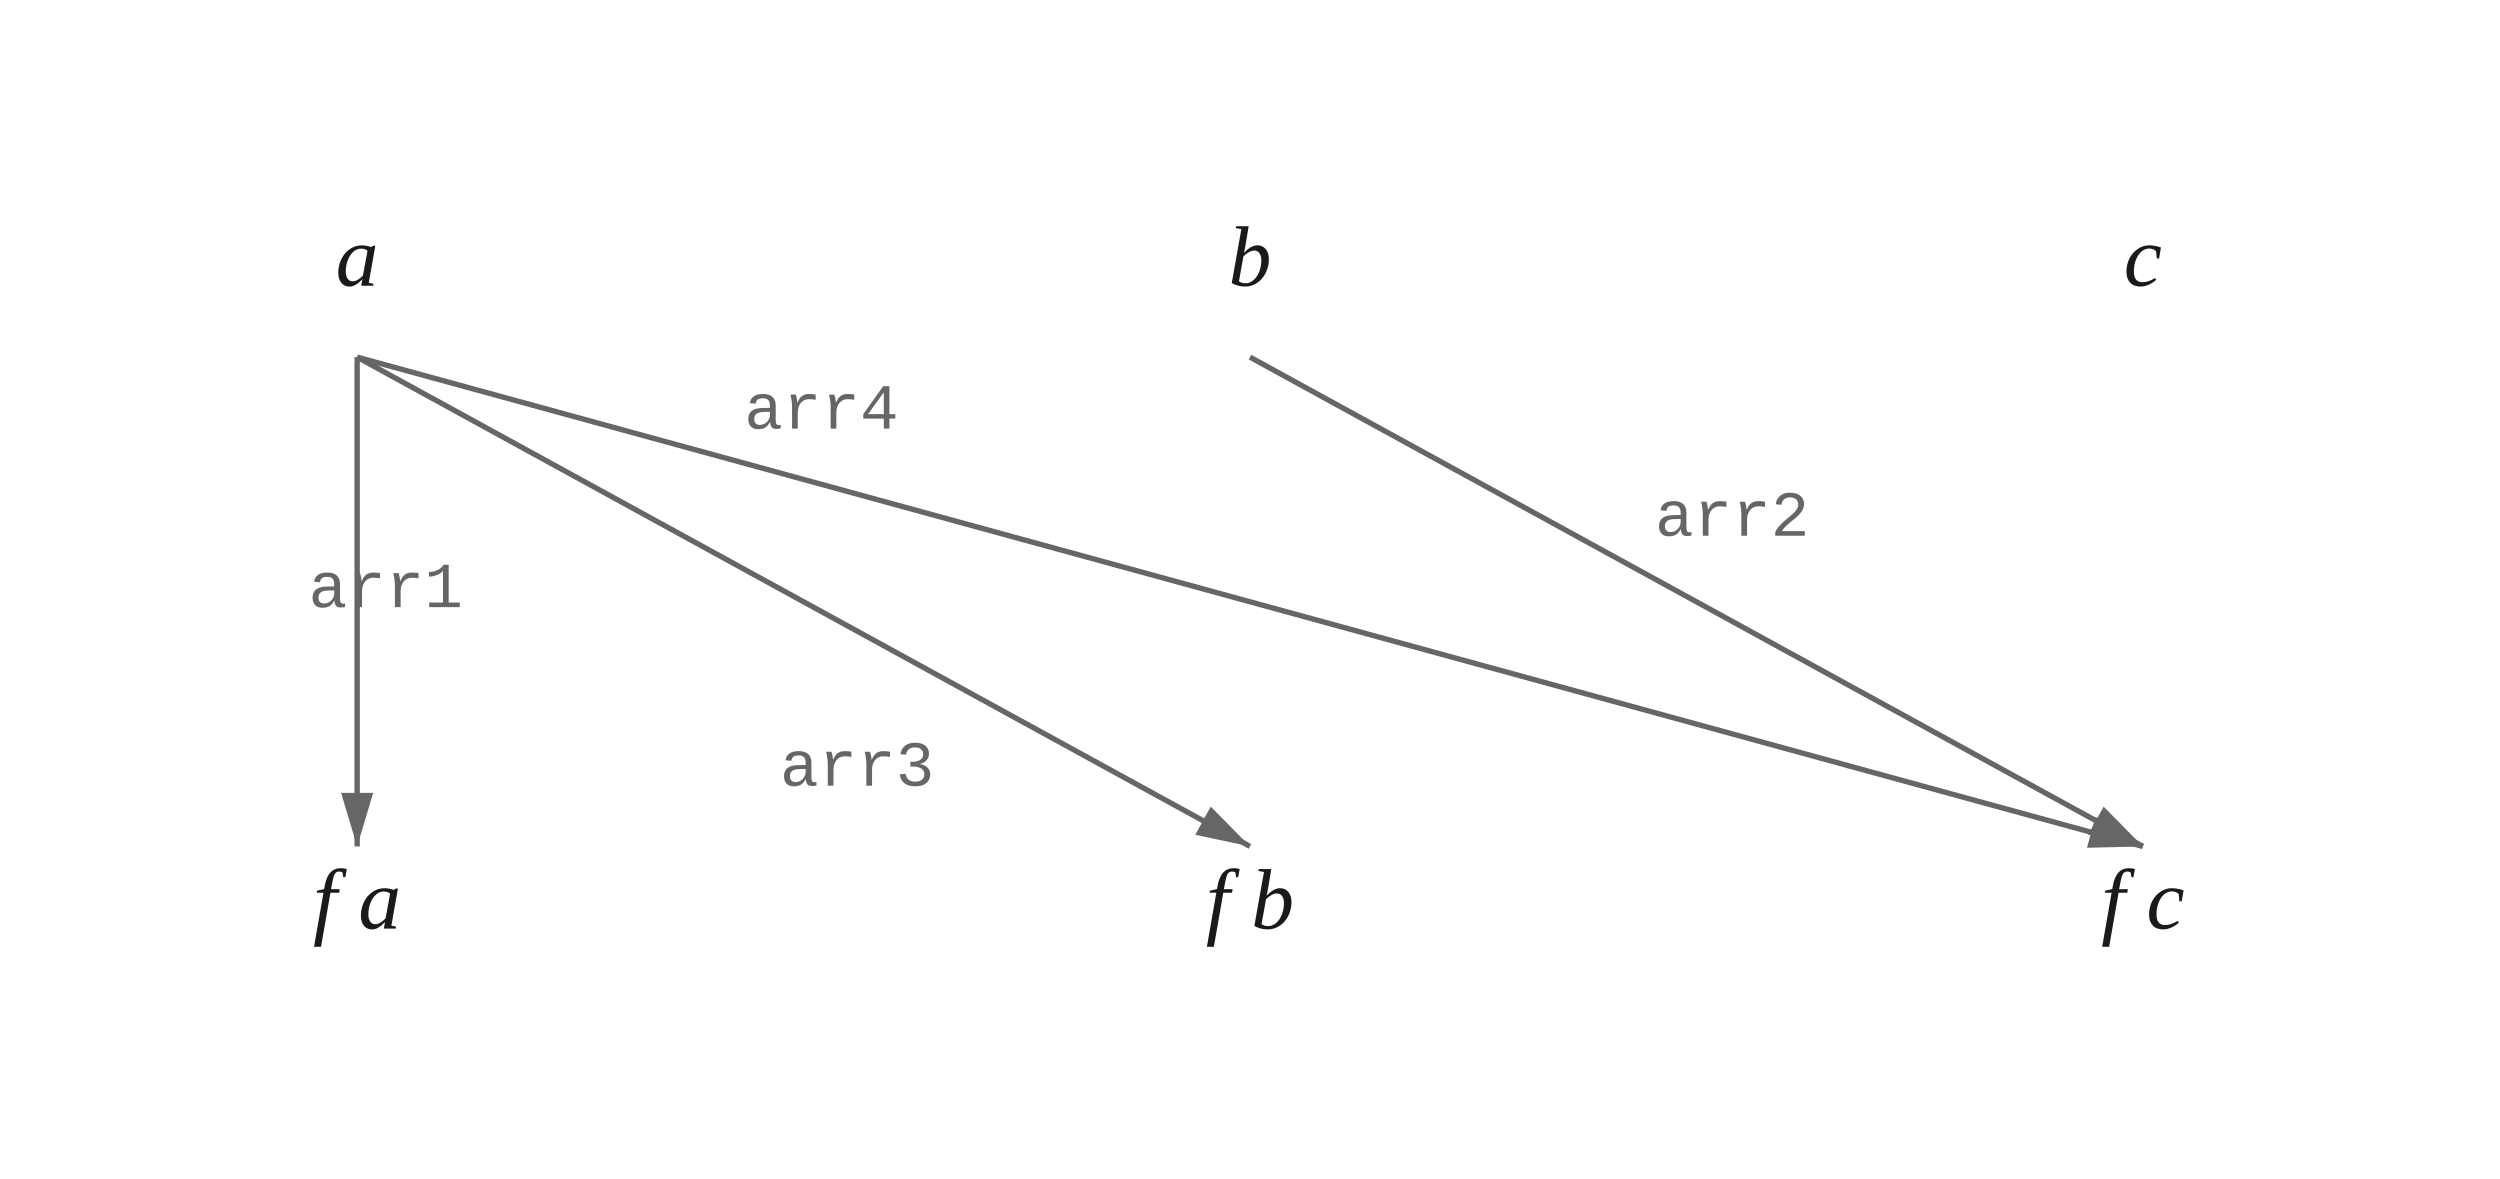
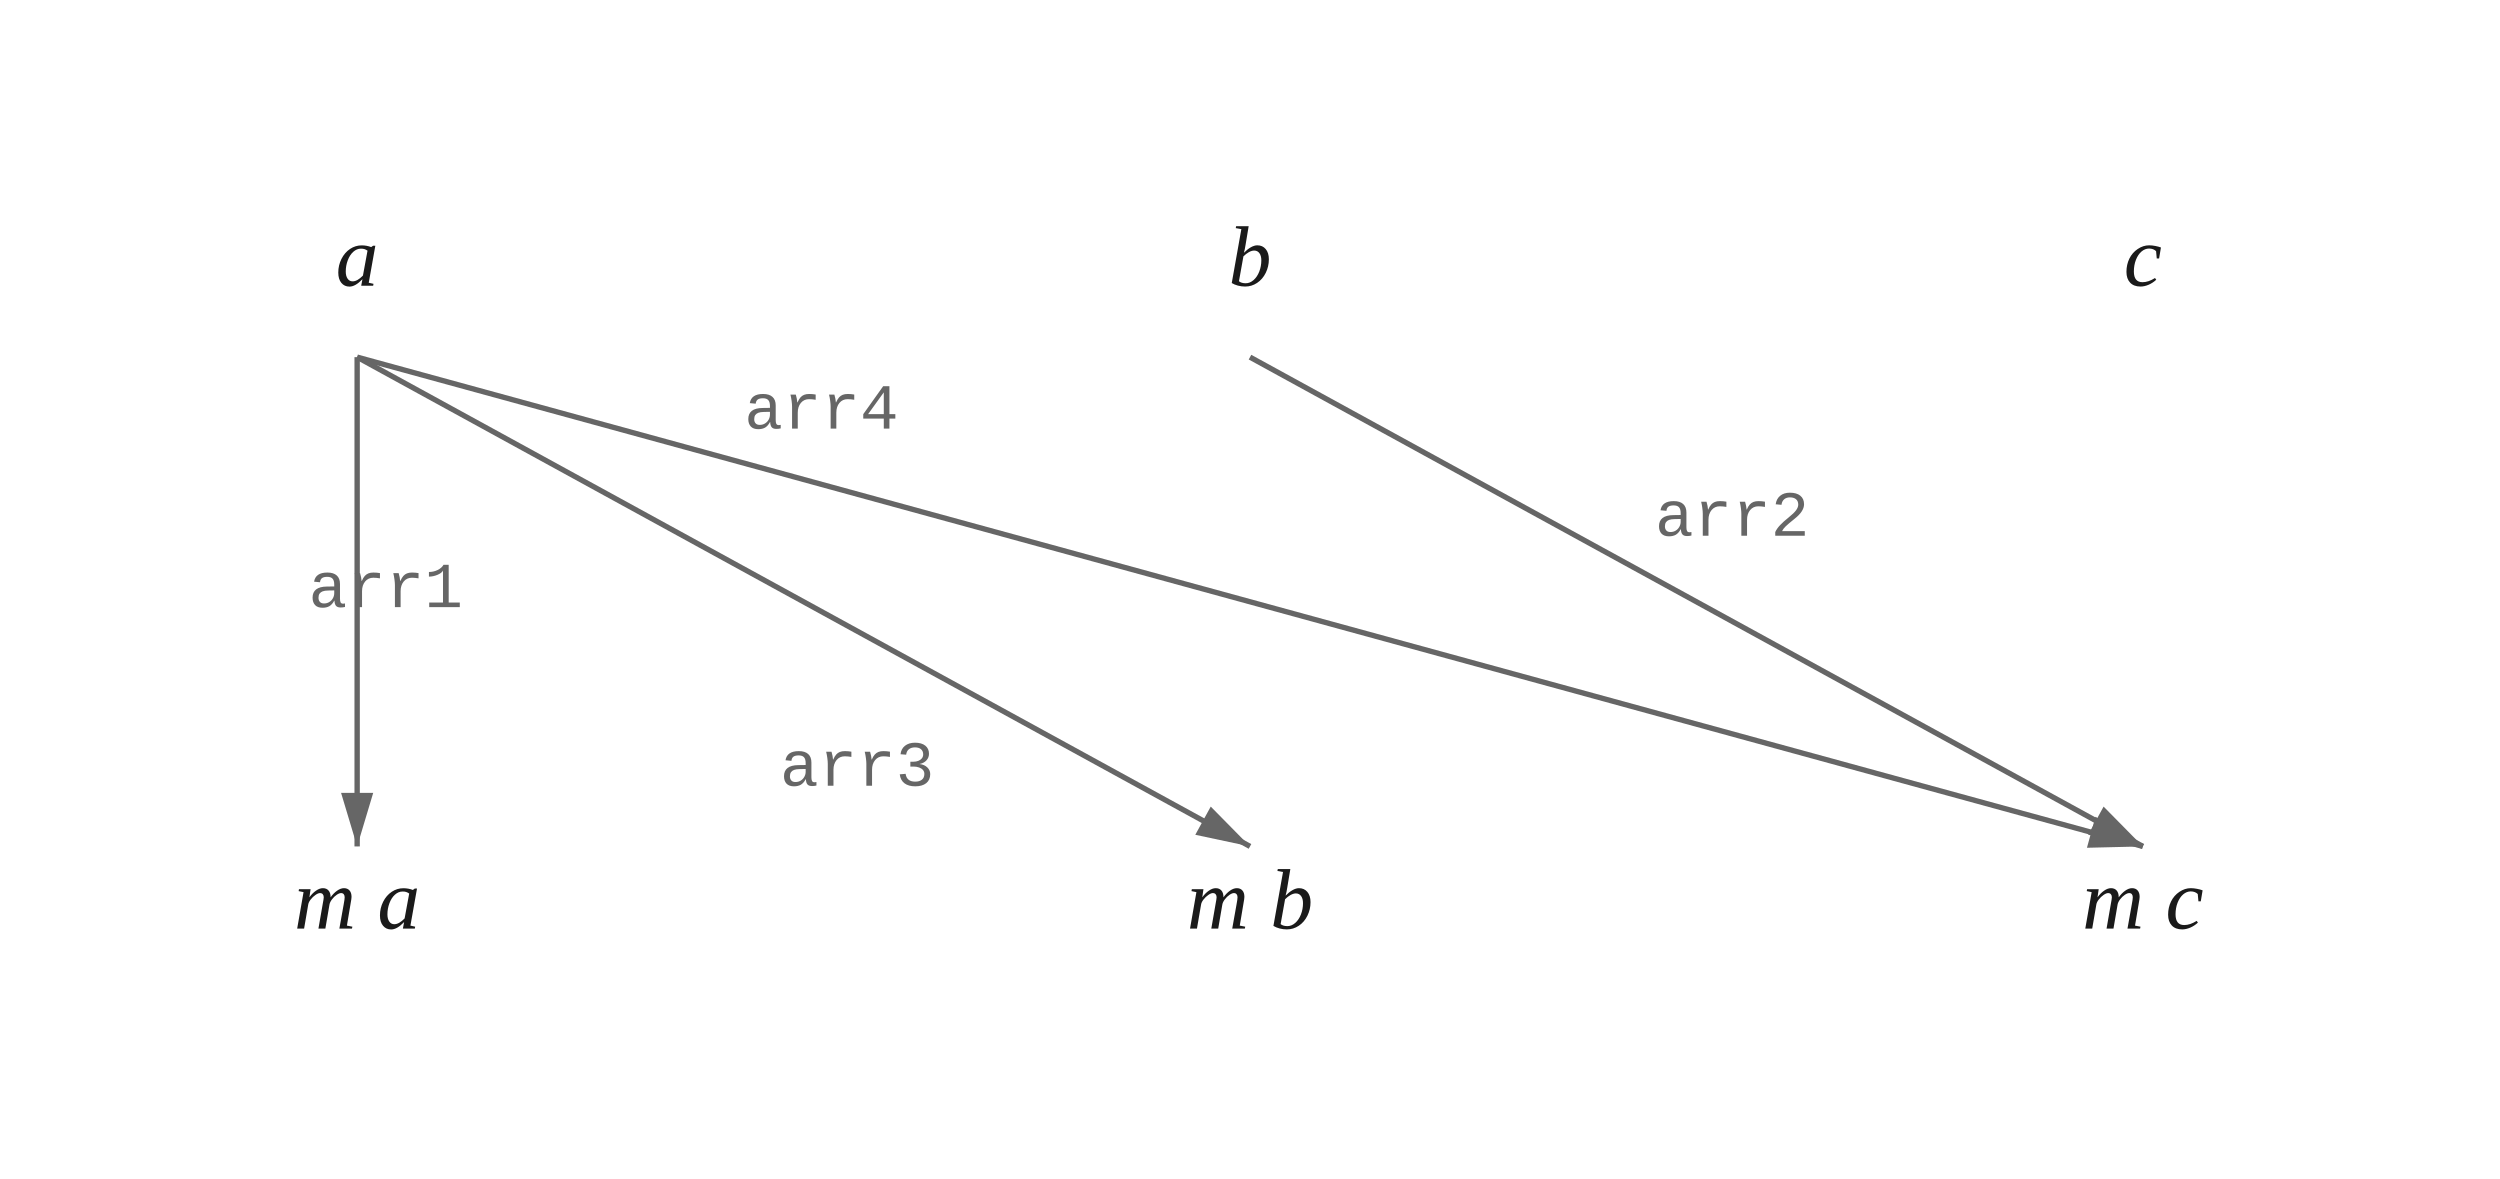
<svg xmlns="http://www.w3.org/2000/svg" width="700" height="330" viewBox="0 0 700 330">
  <defs>
    <marker id="arrowhead" markerWidth="10" markerHeight="6" refX="10" refY="3" orient="auto">
      <polygon points="0 0, 10 3, 0 6" class="arrow-fill" />
    </marker>
    <style type="text/css">
     
       .label-text {
         font-family: Georgia, 'Times New Roman', serif;
         font-size: 24px;
         fill: #1a1a1a;
         text-anchor: middle;
         font-style: italic;
       }
       .arrow-label {
         font-family: 'Iosevka Nerd Font Mono', 'Iosevka', 'Courier New', monospace;
         font-size: 18px;
         fill: #666;
         text-anchor: middle;
       }
       .arrow-line {
         stroke: #666;
         stroke-width: 1.5;
         fill: none;
       }
       .arrow-fill {
         fill: #666;
       }
       @media (prefers-color-scheme: dark) {
         .label-text {
           fill: #fafafa;
         }
         .arrow-label {
           fill: #aaa;
         }
         .arrow-line {
           stroke: #aaa;
         }
         .arrow-fill {
           fill: #aaa;
         }
       }
     
   </style>
  </defs>
  <text x="100" y="80" class="label-text">a</text>
  <text x="350" y="80" class="label-text">b</text>
  <text x="600" y="80" class="label-text">c</text>
-   <text x="100" y="260" class="label-text">f a</text>
-   <text x="350" y="260" class="label-text">f b</text>
-   <text x="600" y="260" class="label-text">f c</text>
+   <text x="100" y="260" class="label-text">m a</text>
+   <text x="350" y="260" class="label-text">m b</text>
+   <text x="600" y="260" class="label-text">m c</text>
  <line x1="100" y1="100" x2="100" y2="237" class="arrow-line" marker-end="url(#arrowhead)" />
  <text x="108" y="170" class="arrow-label" text-anchor="left">arr1</text>
  <line x1="350" y1="100" x2="600" y2="237" class="arrow-line" marker-end="url(#arrowhead)" />
  <text x="485" y="150" class="arrow-label">arr2</text>
  <line x1="100" y1="100" x2="350" y2="237" class="arrow-line" marker-end="url(#arrowhead)" />
  <text x="240" y="220" class="arrow-label">arr3</text>
  <line x1="100" y1="100" x2="600" y2="237" class="arrow-line" marker-end="url(#arrowhead)" />
  <text x="230" y="120" class="arrow-label">arr4</text>
</svg>
